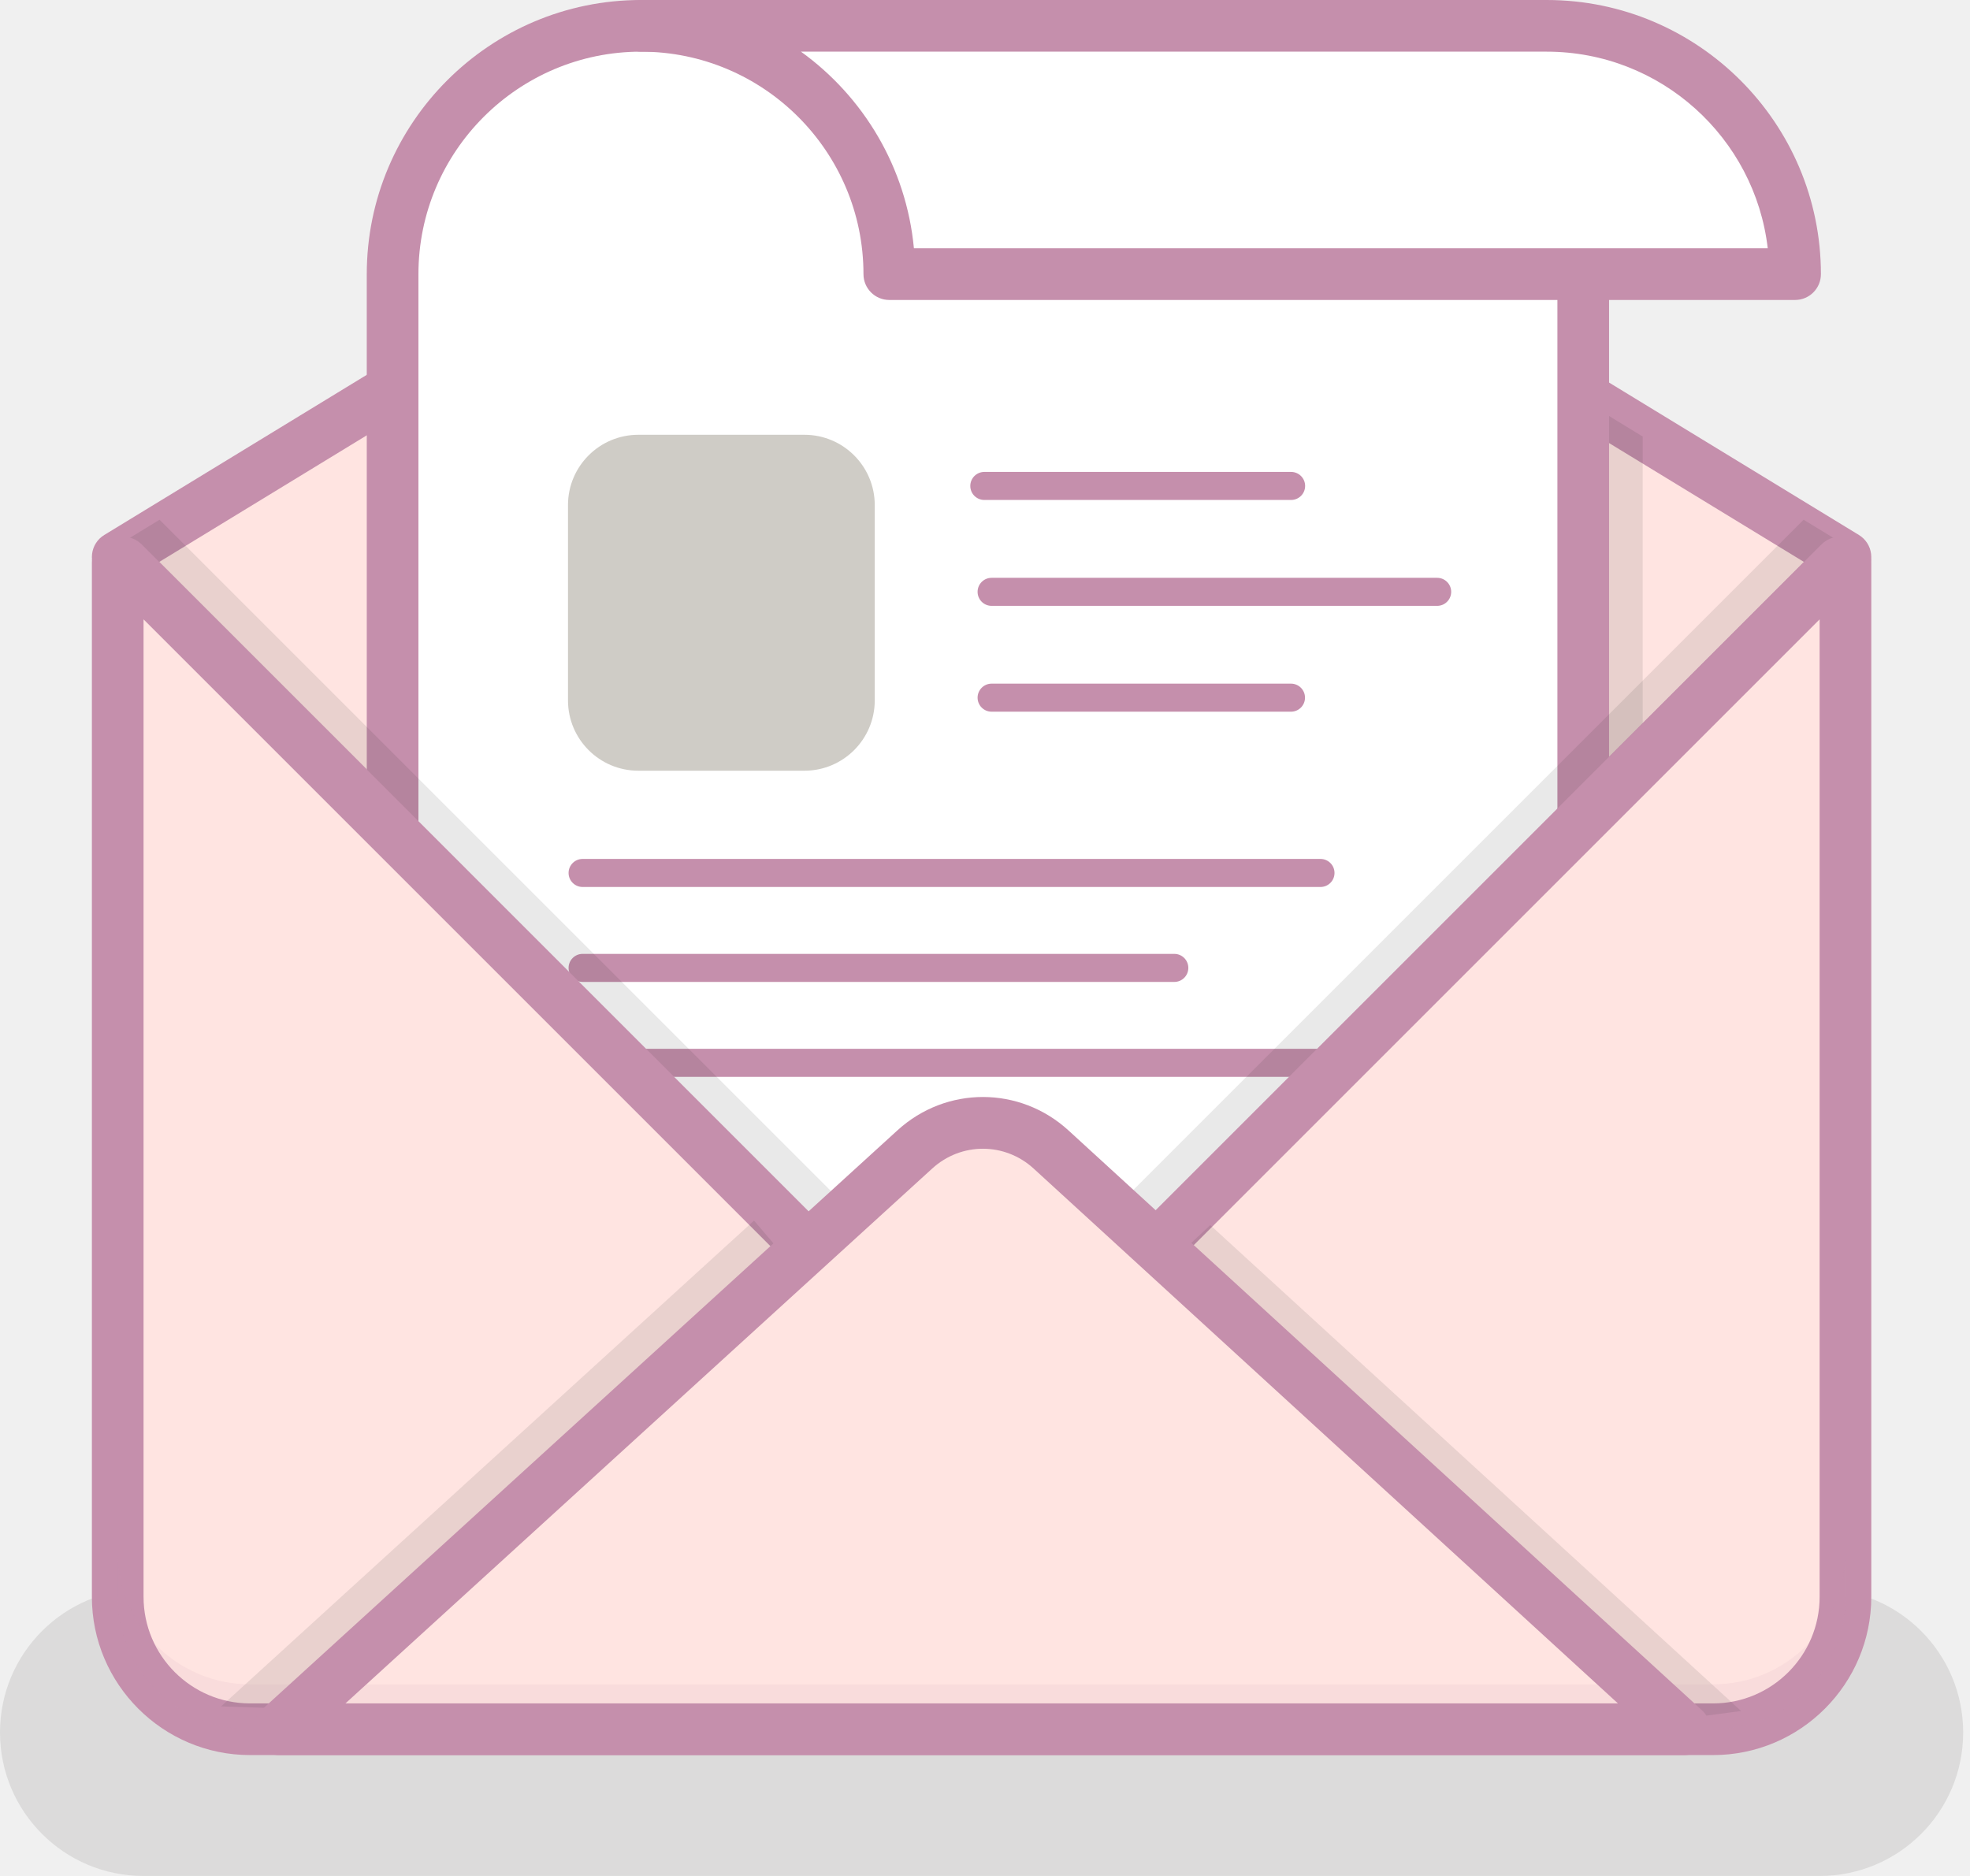
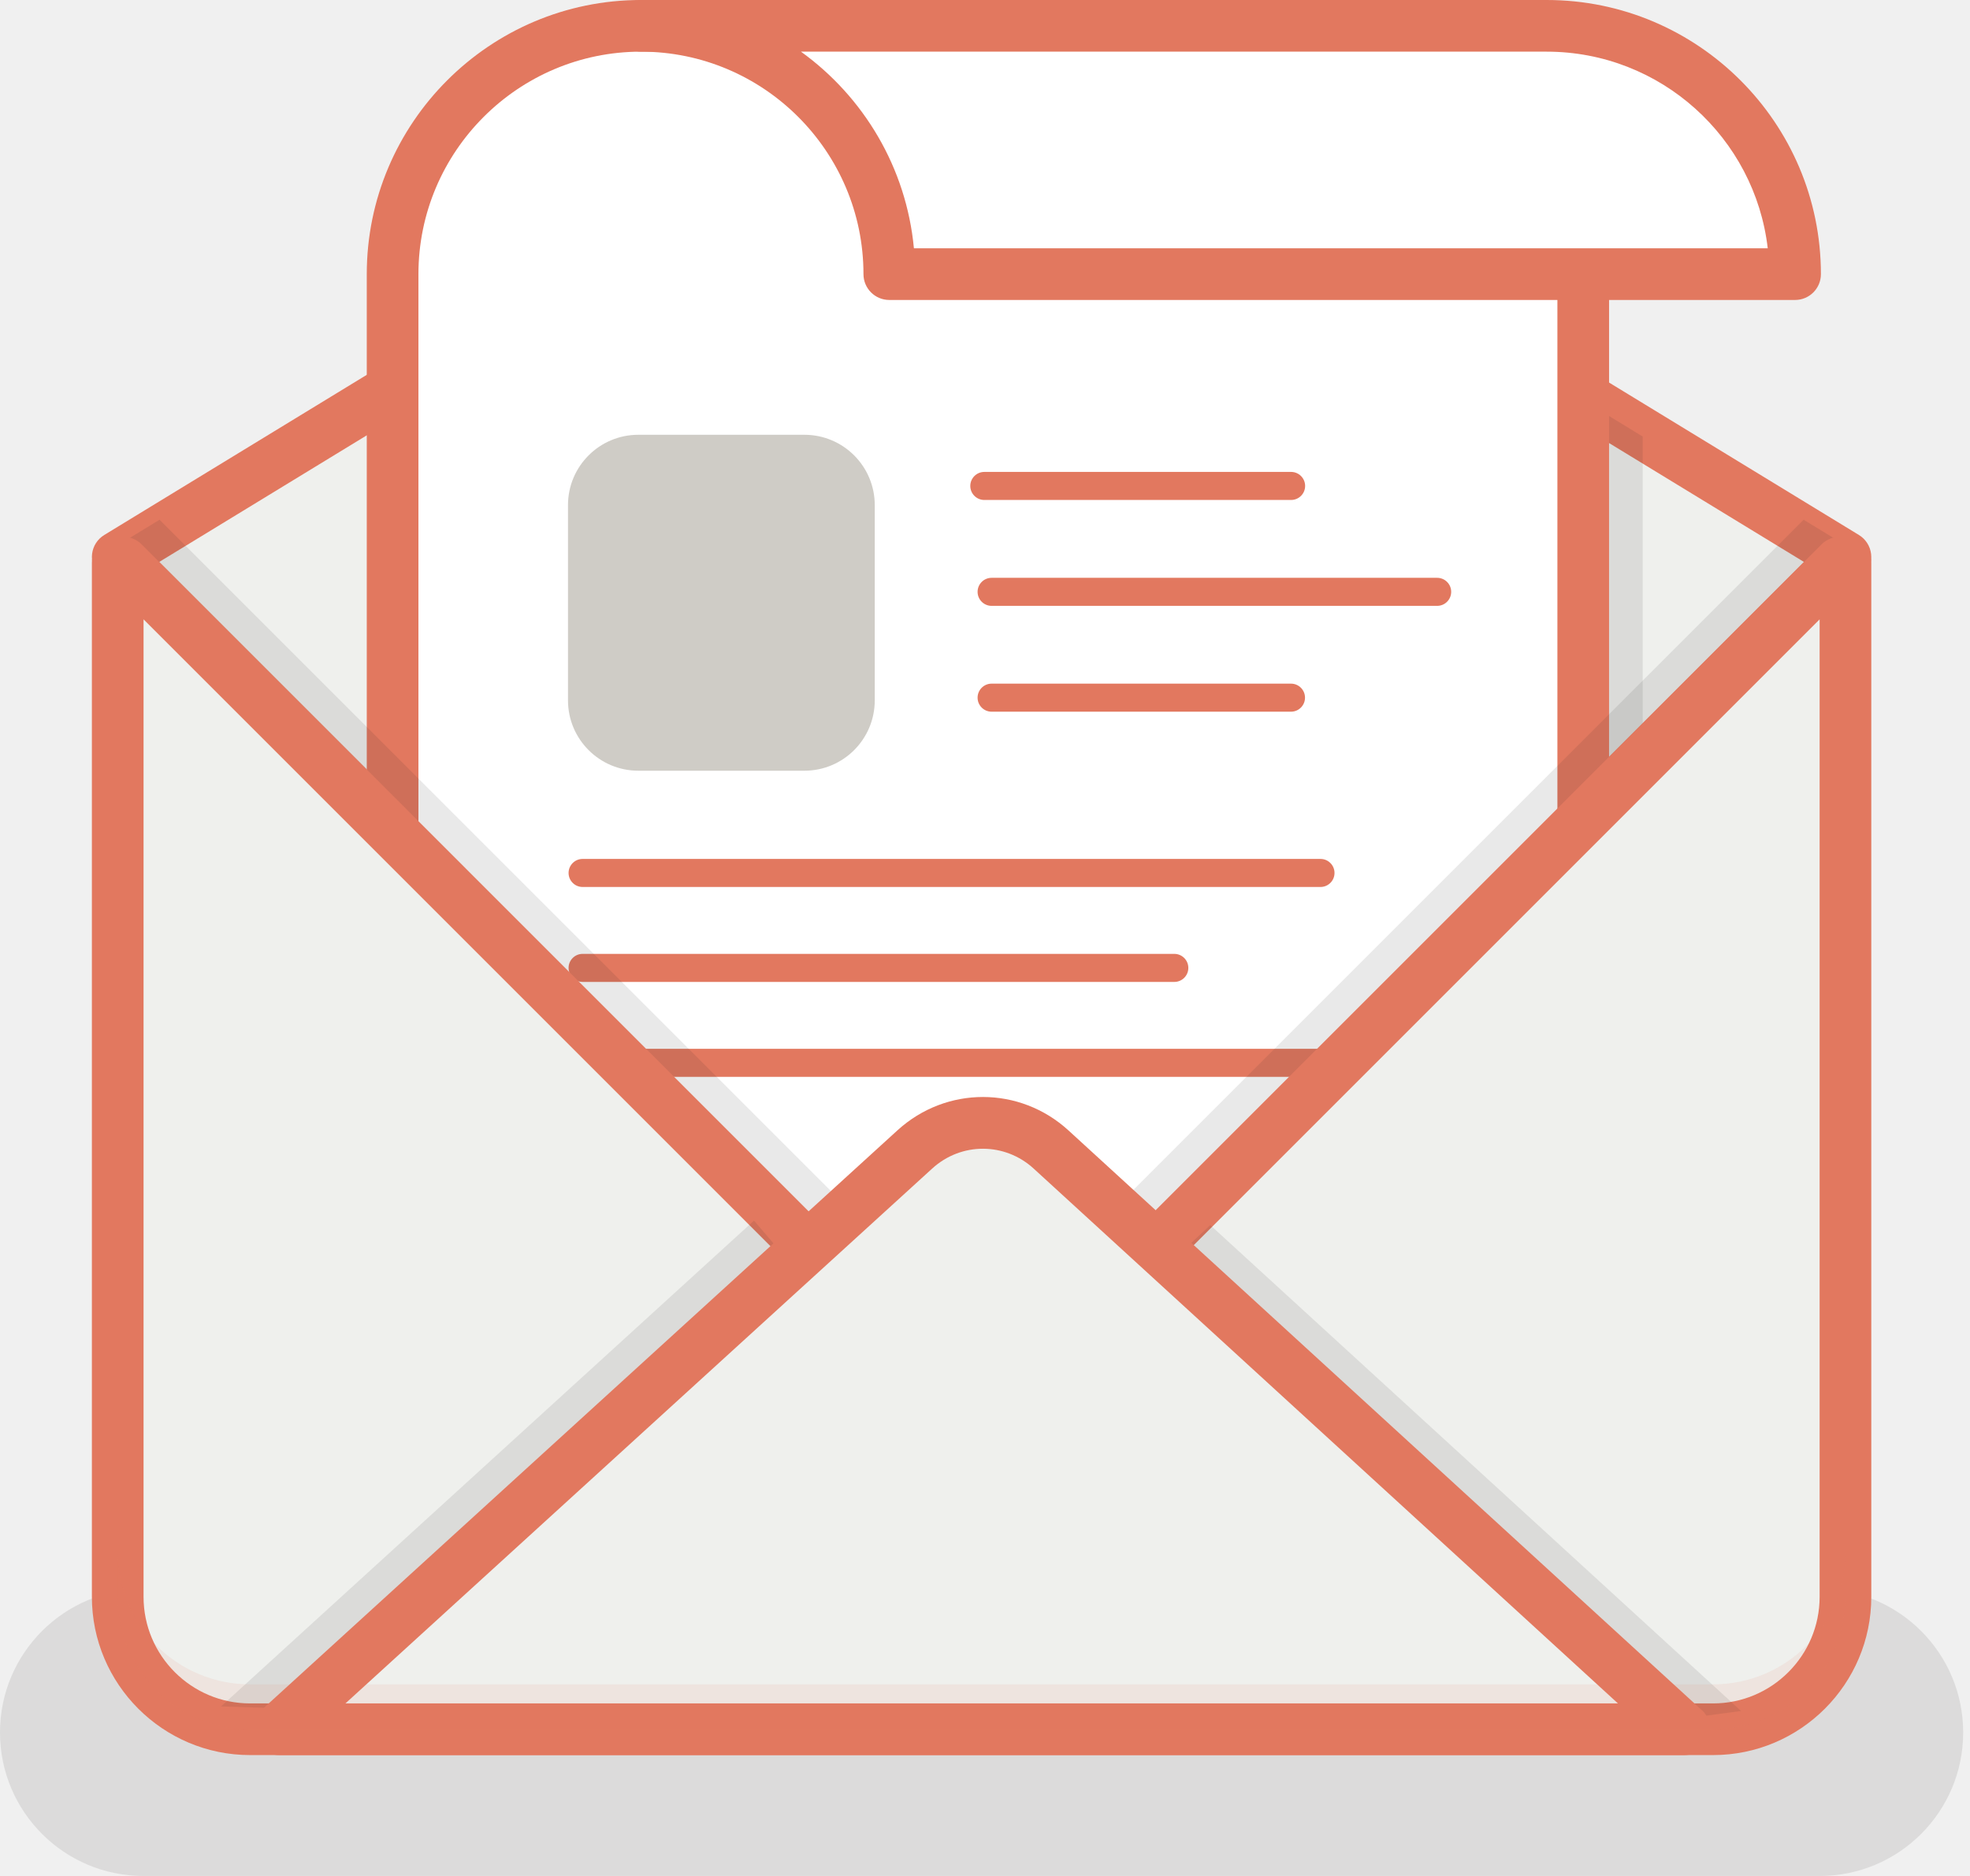
<svg xmlns="http://www.w3.org/2000/svg" width="84" height="80" viewBox="0 0 84 80" fill="none">
  <path opacity="0.1" d="M77.59 80H6.119C2.74 80 0 77.26 0 73.881C0 70.501 2.74 67.762 6.119 67.762H77.59C80.969 67.762 83.709 70.501 83.709 73.881C83.709 77.26 80.969 80 77.59 80Z" fill="#241E1B" />
-   <path d="M41.855 60.59L5.02 23.755L41.855 1.279L78.69 23.755L41.855 60.59Z" fill="#FFE4E1" />
-   <path d="M41.855 61.691C41.562 61.691 41.282 61.575 41.076 61.368L4.241 24.533C4.002 24.294 3.886 23.959 3.926 23.624C3.966 23.288 4.157 22.99 4.446 22.814L41.281 0.339C41.633 0.124 42.076 0.124 42.428 0.339L79.263 22.814C79.551 22.99 79.743 23.288 79.783 23.624C79.823 23.959 79.707 24.294 79.468 24.533L42.633 61.368C42.427 61.575 42.147 61.691 41.855 61.691ZM6.788 23.965L41.855 59.032L76.921 23.965L41.855 2.569L6.788 23.965Z" fill="#C58FAC" />
+   <path d="M41.855 60.59L5.02 23.755L41.855 1.279L78.69 23.755L41.855 60.59Z" fill="#EFF0ED" />
+   <path d="M41.855 61.691C41.562 61.691 41.282 61.575 41.076 61.368L4.241 24.533C4.002 24.294 3.886 23.959 3.926 23.624C3.966 23.288 4.157 22.99 4.446 22.814L41.281 0.339C41.633 0.124 42.076 0.124 42.428 0.339L79.263 22.814C79.551 22.99 79.743 23.288 79.783 23.624C79.823 23.959 79.707 24.294 79.468 24.533L42.633 61.368C42.427 61.575 42.147 61.691 41.855 61.691ZM6.788 23.965L41.855 59.032L76.921 23.965L41.855 2.569L6.788 23.965Z" fill="#E2785F" />
  <path opacity="0.1" d="M18.08 17.117V36.57L36.897 55.387H48.771L70.044 34.114V18.616L42.834 2.014L18.08 17.117Z" fill="#231F20" />
  <path d="M67.508 11.691V54.054H16.74V11.691C16.74 5.842 21.481 1.102 27.329 1.102H40.785L67.508 11.691Z" fill="white" />
-   <path d="M67.509 55.155H16.74C16.132 55.155 15.639 54.662 15.639 54.053V11.69C15.639 5.244 20.883 0 27.329 0H40.785C40.924 0 41.062 0.026 41.191 0.077L67.914 10.666C68.334 10.833 68.61 11.239 68.61 11.69V54.053C68.61 54.662 68.117 55.155 67.509 55.155ZM17.842 52.952H66.407V12.439L40.575 2.203H27.329C22.098 2.203 17.842 6.459 17.842 11.69V52.952Z" fill="#C58FAC" />
+   <path d="M67.509 55.155H16.74C16.132 55.155 15.639 54.662 15.639 54.053V11.69C15.639 5.244 20.883 0 27.329 0H40.785C40.924 0 41.062 0.026 41.191 0.077L67.914 10.666C68.334 10.833 68.61 11.239 68.61 11.69V54.053C68.61 54.662 68.117 55.155 67.509 55.155ZM17.842 52.952H66.407V12.439L40.575 2.203H27.329C22.098 2.203 17.842 6.459 17.842 11.69V52.952Z" fill="#E2785F" />
  <path d="M27.33 1.102H65.952C71.8 1.102 76.541 5.842 76.541 11.691H37.919C37.919 5.842 33.178 1.102 27.33 1.102Z" fill="white" />
-   <path d="M76.541 12.792H37.919C37.311 12.792 36.818 12.299 36.818 11.69C36.818 6.459 32.561 2.203 27.33 2.203C26.722 2.203 26.229 1.71 26.229 1.101C26.229 0.493 26.722 0 27.33 0H65.952C72.398 0 77.643 5.244 77.643 11.69C77.643 12.299 77.15 12.792 76.541 12.792ZM38.969 10.589H75.376C74.829 5.875 70.811 2.203 65.952 2.203H34.153C36.819 4.125 38.645 7.142 38.969 10.589Z" fill="#C58FAC" />
+   <path d="M76.541 12.792H37.919C37.311 12.792 36.818 12.299 36.818 11.69C36.818 6.459 32.561 2.203 27.33 2.203C26.722 2.203 26.229 1.71 26.229 1.101C26.229 0.493 26.722 0 27.33 0H65.952C72.398 0 77.643 5.244 77.643 11.69C77.643 12.299 77.15 12.792 76.541 12.792ZM38.969 10.589H75.376C74.829 5.875 70.811 2.203 65.952 2.203H34.153C36.819 4.125 38.645 7.142 38.969 10.589Z" fill="#E2785F" />
  <path d="M24.219 21.541C24.219 19.884 25.562 18.541 27.219 18.541H34.299C35.956 18.541 37.299 19.884 37.299 21.541V29.867C37.299 31.524 35.956 32.867 34.299 32.867H27.219C25.562 32.867 24.219 31.524 24.219 29.867V21.541Z" fill="#CFCCC6" />
-   <path d="M55.051 21.321H41.971C41.641 21.321 41.373 21.053 41.373 20.723C41.373 20.393 41.641 20.125 41.971 20.125H55.051C55.382 20.125 55.65 20.393 55.65 20.723C55.65 21.053 55.382 21.321 55.051 21.321Z" fill="#C58FAC" />
-   <path d="M61.28 25.837H42.282C41.952 25.837 41.684 25.569 41.684 25.239C41.684 24.908 41.952 24.641 42.282 24.641H61.28C61.61 24.641 61.878 24.908 61.878 25.239C61.878 25.569 61.61 25.837 61.28 25.837Z" fill="#C58FAC" />
-   <path d="M56.305 37.825H24.842C24.512 37.825 24.244 37.557 24.244 37.227C24.244 36.897 24.512 36.629 24.842 36.629H56.305C56.635 36.629 56.903 36.897 56.903 37.227C56.903 37.557 56.635 37.825 56.305 37.825Z" fill="#C58FAC" />
-   <path d="M50.072 41.874H24.842C24.512 41.874 24.244 41.606 24.244 41.276C24.244 40.946 24.512 40.678 24.842 40.678H50.072C50.403 40.678 50.67 40.946 50.67 41.276C50.67 41.606 50.403 41.874 50.072 41.874Z" fill="#C58FAC" />
-   <path d="M60.668 45.923H24.842C24.512 45.923 24.244 45.655 24.244 45.325C24.244 44.994 24.512 44.727 24.842 44.727H60.668C60.998 44.727 61.266 44.994 61.266 45.325C61.266 45.655 60.998 45.923 60.668 45.923Z" fill="#C58FAC" />
-   <path d="M55.047 30.35H42.282C41.952 30.35 41.684 30.082 41.684 29.752C41.684 29.422 41.952 29.154 42.282 29.154H55.047C55.378 29.154 55.645 29.422 55.645 29.752C55.645 30.082 55.378 30.35 55.047 30.35Z" fill="#C58FAC" />
+   <path d="M55.051 21.321H41.971C41.641 21.321 41.373 21.053 41.373 20.723C41.373 20.393 41.641 20.125 41.971 20.125H55.051C55.382 20.125 55.65 20.393 55.65 20.723C55.65 21.053 55.382 21.321 55.051 21.321Z" fill="#E2785F" />
+   <path d="M61.28 25.837H42.282C41.952 25.837 41.684 25.569 41.684 25.239C41.684 24.908 41.952 24.641 42.282 24.641H61.28C61.61 24.641 61.878 24.908 61.878 25.239C61.878 25.569 61.61 25.837 61.28 25.837Z" fill="#E2785F" />
+   <path d="M56.305 37.825H24.842C24.512 37.825 24.244 37.557 24.244 37.227C24.244 36.897 24.512 36.629 24.842 36.629H56.305C56.635 36.629 56.903 36.897 56.903 37.227C56.903 37.557 56.635 37.825 56.305 37.825Z" fill="#E2785F" />
+   <path d="M50.072 41.874H24.842C24.512 41.874 24.244 41.606 24.244 41.276C24.244 40.946 24.512 40.678 24.842 40.678H50.072C50.403 40.678 50.67 40.946 50.67 41.276C50.67 41.606 50.403 41.874 50.072 41.874Z" fill="#E2785F" />
+   <path d="M60.668 45.923H24.842C24.512 45.923 24.244 45.655 24.244 45.325C24.244 44.994 24.512 44.727 24.842 44.727H60.668C60.998 44.727 61.266 44.994 61.266 45.325C61.266 45.655 60.998 45.923 60.668 45.923Z" fill="#E2785F" />
+   <path d="M55.047 30.35H42.282C41.952 30.35 41.684 30.082 41.684 29.752C41.684 29.422 41.952 29.154 42.282 29.154H55.047C55.378 29.154 55.645 29.422 55.645 29.752C55.645 30.082 55.378 30.35 55.047 30.35Z" fill="#E2785F" />
  <path opacity="0.1" d="M41.855 57.215L6.803 22.164L5.02 23.252L41.855 60.087L78.69 23.252L76.906 22.164L41.855 57.215Z" fill="#231F20" />
-   <path d="M41.855 60.588L5.259 23.992H5.02V68.098C5.02 71.216 7.547 73.744 10.665 73.744H73.044C76.162 73.744 78.69 71.216 78.69 68.098V23.992H78.451L41.855 60.588Z" fill="#FFE4E1" />
-   <path d="M73.044 74.845H10.665C6.945 74.845 3.918 71.818 3.918 68.098V23.992C3.918 23.384 4.411 22.891 5.019 22.891H5.258C5.55 22.891 5.831 23.007 6.037 23.213L41.854 59.031L77.672 23.213C77.878 23.007 78.158 22.891 78.45 22.891H78.689C79.298 22.891 79.791 23.384 79.791 23.992V68.098C79.791 71.818 76.764 74.845 73.044 74.845ZM6.121 26.412V68.098C6.121 70.603 8.159 72.642 10.665 72.642H73.044C75.549 72.642 77.588 70.603 77.588 68.098V26.412L42.633 61.367C42.203 61.797 41.506 61.797 41.076 61.367L6.121 26.412Z" fill="#C58FAC" />
+   <path d="M41.855 60.588L5.259 23.992H5.02V68.098C5.02 71.216 7.547 73.744 10.665 73.744H73.044C76.162 73.744 78.69 71.216 78.69 68.098V23.992H78.451L41.855 60.588Z" fill="#EFF0ED" />
+   <path d="M73.044 74.845H10.665C6.945 74.845 3.918 71.818 3.918 68.098V23.992C3.918 23.384 4.411 22.891 5.019 22.891H5.258C5.55 22.891 5.831 23.007 6.037 23.213L41.854 59.031L77.672 23.213C77.878 23.007 78.158 22.891 78.45 22.891H78.689C79.298 22.891 79.791 23.384 79.791 23.992V68.098C79.791 71.818 76.764 74.845 73.044 74.845ZM6.121 26.412V68.098C6.121 70.603 8.159 72.642 10.665 72.642H73.044C75.549 72.642 77.588 70.603 77.588 68.098V26.412L42.633 61.367C42.203 61.797 41.506 61.797 41.076 61.367L6.121 26.412Z" fill="#E2785F" />
  <path opacity="0.1" d="M32.151 52.051L9.426 72.769L11.371 72.831L33.032 53.083M50.607 53.181L72.475 73.201L74.239 72.965L51.605 52.244" fill="#231F20" />
-   <path d="M71.823 73.743H11.887L39.009 49.017C40.656 47.516 43.176 47.518 44.82 49.023L71.823 73.743Z" fill="#FFE4E1" />
-   <path d="M71.823 74.844H11.887C11.432 74.844 11.024 74.565 10.86 74.141C10.695 73.717 10.809 73.235 11.144 72.929L38.267 48.203C40.349 46.304 43.486 46.308 45.563 48.21L72.567 72.931C72.902 73.237 73.014 73.719 72.85 74.142C72.685 74.565 72.278 74.844 71.823 74.844ZM14.729 72.642H68.989L44.076 49.835C42.845 48.707 40.985 48.705 39.751 49.83L14.729 72.642Z" fill="#C58FAC" />
-   <path opacity="0.1" d="M73.044 71.829H10.665C7.547 71.829 5.02 69.302 5.02 66.184V68.098C5.02 71.216 7.547 73.744 10.665 73.744H73.044C76.162 73.744 78.69 71.216 78.69 68.098V66.184C78.69 69.302 76.162 71.829 73.044 71.829Z" fill="#C58FAC" />
+   <path d="M71.823 73.743H11.887L39.009 49.017C40.656 47.516 43.176 47.518 44.82 49.023L71.823 73.743Z" fill="#EFF0ED" />
+   <path d="M71.823 74.844H11.887C11.432 74.844 11.024 74.565 10.86 74.141C10.695 73.717 10.809 73.235 11.144 72.929L38.267 48.203C40.349 46.304 43.486 46.308 45.563 48.21L72.567 72.931C72.902 73.237 73.014 73.719 72.85 74.142C72.685 74.565 72.278 74.844 71.823 74.844ZM14.729 72.642H68.989L44.076 49.835C42.845 48.707 40.985 48.705 39.751 49.83L14.729 72.642Z" fill="#E2785F" />
+   <path opacity="0.1" d="M73.044 71.829H10.665C7.547 71.829 5.02 69.302 5.02 66.184V68.098C5.02 71.216 7.547 73.744 10.665 73.744H73.044C76.162 73.744 78.69 71.216 78.69 68.098V66.184C78.69 69.302 76.162 71.829 73.044 71.829Z" fill="#E2785F" />
</svg>
